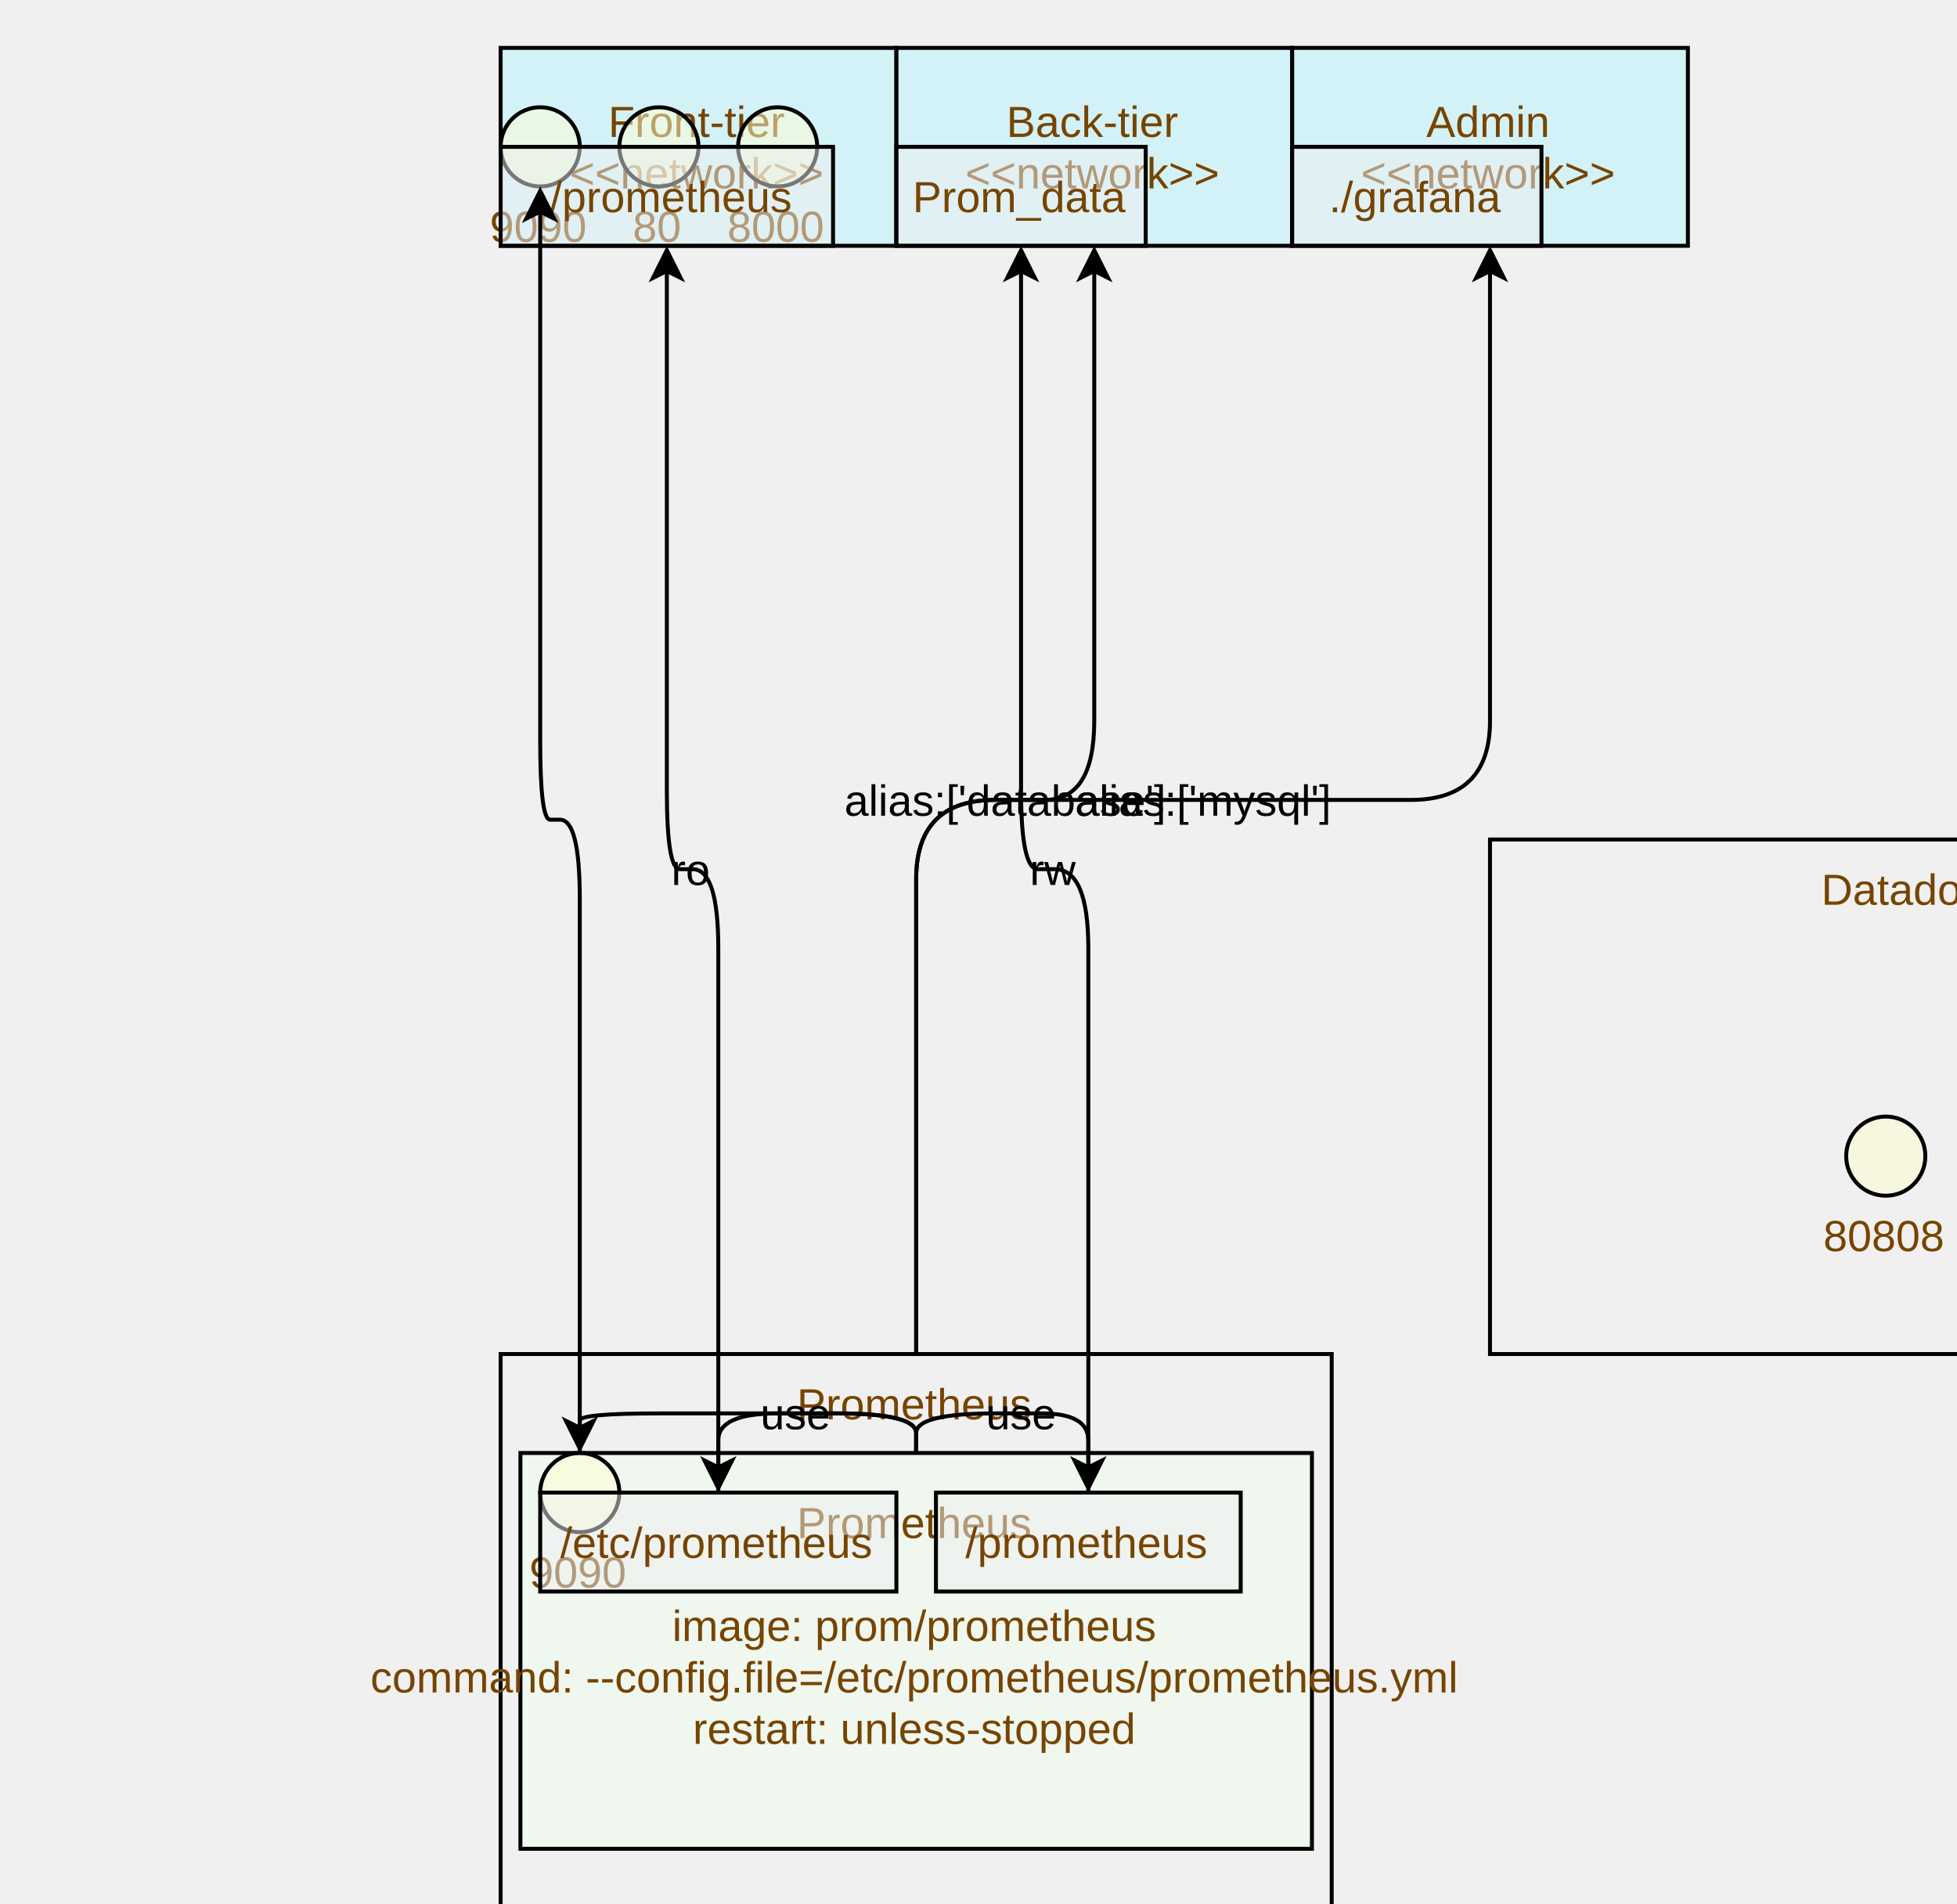
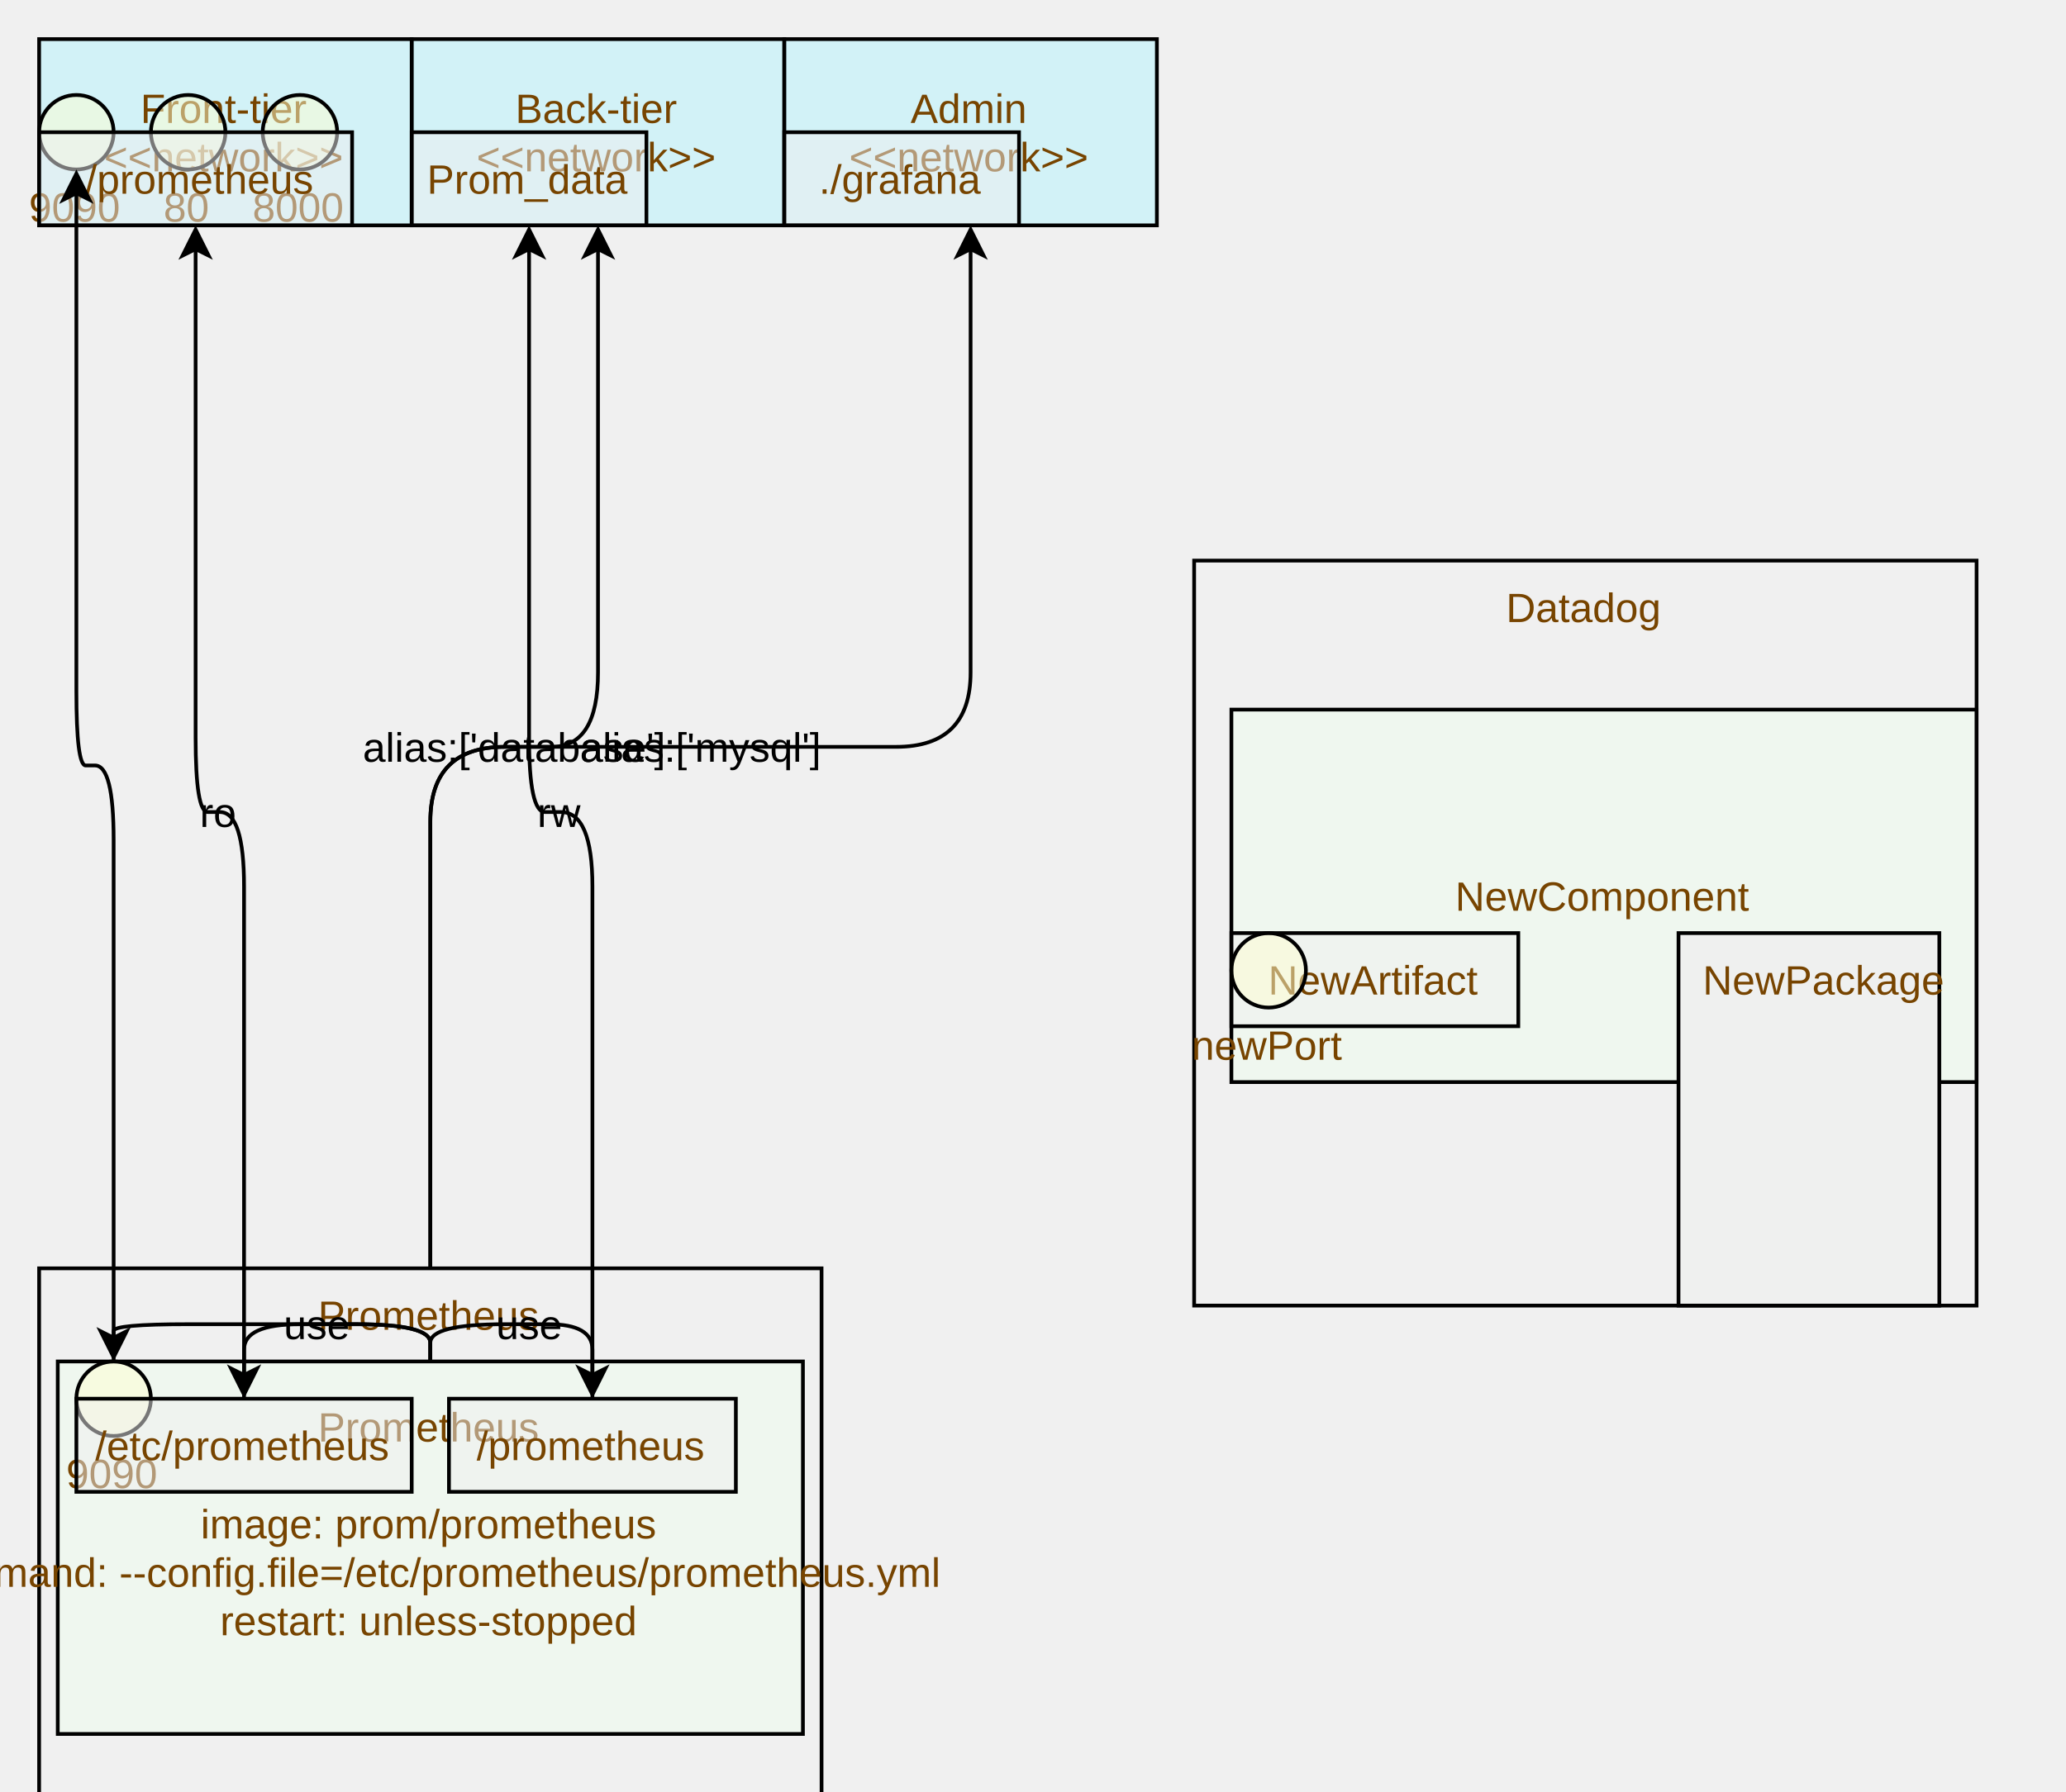
- <svg xmlns="http://www.w3.org/2000/svg" style="left: 0px; top: 0px; width: 100%; height: 100%; display: block; min-width: 587px; min-height: 493px;">
+ <svg xmlns="http://www.w3.org/2000/svg" style="left: 0px; top: 0px; width: 100%; height: 100%; display: block; min-width: 554px; min-height: 491px;">
  <g>
    <g />
    <g>
      <g transform="translate(0.5,0.5)" style="visibility: visible;">
-         <rect x="126" y="11.6" width="100" height="50" fill="#b5f5ff7f" stroke="#000000" pointer-events="all" />
-       </g>
-       <g style="">
-         <g fill="#774400" font-family="Arial,Helvetica" direction="" text-anchor="middle" font-size="11px">
-           <rect fill="none" stroke="none" x="142" y="25" width="67" height="25" stroke-width="1" transform="translate(0.5, 0.5)" />
-           <text x="176" y="34.6">Front-tier</text>
-           <text x="176" y="47.6">&lt;&lt;network&gt;&gt;</text>
-         </g>
-       </g>
-       <g transform="translate(0.5,0.5)" style="visibility: visible;">
-         <rect x="226" y="11.6" width="100" height="50" fill="#b5f5ff7f" stroke="#000000" pointer-events="all" />
-       </g>
-       <g style="">
-         <g fill="#774400" font-family="Arial,Helvetica" direction="" text-anchor="middle" font-size="11px">
-           <rect fill="none" stroke="none" x="242" y="25" width="67" height="25" stroke-width="1" transform="translate(0.5, 0.5)" />
-           <text x="276" y="34.6">Back-tier</text>
-           <text x="276" y="47.6">&lt;&lt;network&gt;&gt;</text>
-         </g>
-       </g>
-       <g transform="translate(0.5,0.5)" style="visibility: visible; cursor: move;">
-         <rect x="326" y="11.6" width="100" height="50" fill="#b5f5ff7f" stroke="#000000" pointer-events="all" />
-       </g>
-       <g style="cursor: move;">
-         <g fill="#774400" font-family="Arial,Helvetica" direction="" text-anchor="middle" font-size="11px">
-           <rect fill="none" stroke="none" x="342" y="25" width="67" height="25" stroke-width="1" transform="translate(0.5, 0.5)" />
-           <text x="376" y="34.6">Admin</text>
-           <text x="376" y="47.6">&lt;&lt;network&gt;&gt;</text>
-         </g>
-       </g>
-       <g transform="translate(0.5,0.5)" style="visibility: visible;">
-         <rect x="126" y="341.6" width="210" height="150" fill="#f1f1f17f" stroke="#000000" pointer-events="all" />
-       </g>
-       <g style="">
-         <g fill="#774400" font-family="Arial,Helvetica" direction="" text-anchor="middle" font-size="11px">
-           <rect fill="none" stroke="none" x="200" y="349" width="62" height="12" stroke-width="1" transform="translate(0.5, 0.5)" />
-           <text x="231" y="358.6">Prometheus</text>
-         </g>
-       </g>
-       <g transform="translate(0.5,0.5)" style="visibility: visible;">
-         <rect x="131" y="366.6" width="200" height="100" fill="#f0fff07f" stroke="#000000" pointer-events="all" />
-       </g>
-       <g style="">
-         <g fill="#774400" font-family="Arial,Helvetica" direction="" text-anchor="middle" font-size="11px">
-           <rect fill="none" stroke="none" x="92" y="379" width="277" height="64" stroke-width="1" transform="translate(0.5, 0.5)" />
-           <text x="231" y="388.6">Prometheus</text>
-           <text x="231" y="414.6">image: prom/prometheus</text>
-           <text x="231" y="427.6">command: --config.file=/etc/prometheus/prometheus.yml</text>
-           <text x="231" y="440.6">restart: unless-stopped</text>
-         </g>
-       </g>
-       <g transform="translate(0.5,0.5)" style="visibility: visible;">
-         <ellipse cx="146" cy="376.6" rx="10" ry="10" fill="#ffffd27f" stroke="#000000" pointer-events="all" />
-       </g>
-       <g style="">
-         <g fill="#774400" font-family="Arial,Helvetica" direction="" text-anchor="middle" font-size="11px">
-           <rect fill="none" stroke="none" x="132" y="391" width="27" height="12" stroke-width="1" transform="translate(0.5, 0.5)" />
-           <text x="146" y="401.1">9090</text>
-         </g>
-       </g>
-       <g transform="translate(0.5,0.5)" style="visibility: visible;">
-         <rect x="136" y="376.6" width="90" height="25" fill="#f0f0f07f" stroke="#000000" pointer-events="all" />
-       </g>
-       <g style="">
-         <g fill="#774400" font-family="Arial,Helvetica" direction="" text-anchor="middle" font-size="11px">
-           <rect fill="none" stroke="none" x="139" y="384" width="82" height="12" stroke-width="1" transform="translate(0.5, 0.5)" />
-           <text x="181" y="393.6">/etc/prometheus</text>
-         </g>
-       </g>
-       <g transform="translate(0.5,0.5)" style="visibility: visible;">
-         <rect x="236" y="376.6" width="77" height="25" fill="#f0f0f07f" stroke="#000000" pointer-events="all" />
-       </g>
-       <g style="">
-         <g fill="#774400" font-family="Arial,Helvetica" direction="" text-anchor="middle" font-size="11px">
-           <rect fill="none" stroke="none" x="242" y="384" width="65" height="12" stroke-width="1" transform="translate(0.5, 0.5)" />
-           <text x="274.5" y="393.6">/prometheus</text>
-         </g>
-       </g>
-       <g transform="translate(0.5,0.5)" style="visibility: visible;">
-         <path d="M 231 366.6 L 231 361.6 Q 231 356.6 211 356.6 L 166 356.6 Q 146 356.6 146 358.42 L 146 360.23" fill="none" stroke="white" stroke-miterlimit="10" pointer-events="stroke" visibility="hidden" stroke-width="9" />
-         <path d="M 231 366.6 L 231 361.6 Q 231 356.6 211 356.6 L 166 356.6 Q 146 356.6 146 358.42 L 146 360.23" fill="none" stroke="#000000" stroke-miterlimit="10" pointer-events="stroke" />
-         <path d="M 146 365.48 L 142.5 358.48 L 146 360.23 L 149.5 358.48 Z" fill="#000000" stroke="#000000" stroke-miterlimit="10" pointer-events="all" />
-       </g>
-       <g transform="translate(0.5,0.5)" style="visibility: visible;">
-         <path d="M 231 366.6 L 231 361.6 Q 231 356.6 211 356.6 L 196 356.6 Q 181 356.6 181 363.42 L 181 370.23" fill="none" stroke="white" stroke-miterlimit="10" pointer-events="stroke" visibility="hidden" stroke-width="9" />
-         <path d="M 231 366.6 L 231 361.6 Q 231 356.6 211 356.6 L 196 356.6 Q 181 356.6 181 363.42 L 181 370.23" fill="none" stroke="#000000" stroke-miterlimit="10" pointer-events="stroke" />
-         <path d="M 181 375.48 L 177.5 368.48 L 181 370.23 L 184.5 368.48 Z" fill="#000000" stroke="#000000" stroke-miterlimit="10" pointer-events="all" />
-       </g>
-       <g style="">
-         <g fill="#000000" font-family="Arial,Helvetica" direction="" text-anchor="middle" font-size="11px">
-           <rect fill="none" stroke="none" x="191" y="351" width="21" height="12" stroke-width="1" transform="translate(0.5, 0.5)" />
-           <text x="201" y="361.1">use</text>
-         </g>
-       </g>
-       <g transform="translate(0.5,0.5)" style="visibility: visible;">
-         <path d="M 231 366.6 L 231 361.6 Q 231 356.6 251 356.6 L 262.75 356.6 Q 274.5 356.6 274.5 363.42 L 274.5 370.23" fill="none" stroke="white" stroke-miterlimit="10" pointer-events="stroke" visibility="hidden" stroke-width="9" />
-         <path d="M 231 366.6 L 231 361.6 Q 231 356.6 251 356.6 L 262.75 356.6 Q 274.5 356.6 274.5 363.42 L 274.5 370.23" fill="none" stroke="#000000" stroke-miterlimit="10" pointer-events="stroke" />
-         <path d="M 274.5 375.48 L 271 368.48 L 274.5 370.23 L 278 368.48 Z" fill="#000000" stroke="#000000" stroke-miterlimit="10" pointer-events="all" />
-       </g>
-       <g style="">
-         <g fill="#000000" font-family="Arial,Helvetica" direction="" text-anchor="middle" font-size="11px">
-           <rect fill="none" stroke="none" x="248" y="351" width="21" height="12" stroke-width="1" transform="translate(0.5, 0.5)" />
-           <text x="258" y="361.1">use</text>
-         </g>
-       </g>
-       <g transform="translate(0.5,0.5)" style="visibility: visible; cursor: move;">
-         <rect x="376" y="211.6" width="210" height="130" fill="#f1f1f17f" stroke="#000000" pointer-events="all" />
-       </g>
-       <g style="cursor: move;">
-         <g fill="#774400" font-family="Arial,Helvetica" direction="" text-anchor="middle" font-size="11px">
-           <rect fill="none" stroke="none" x="459" y="219" width="44" height="12" stroke-width="1" transform="translate(0.5, 0.5)" />
-           <text x="481" y="228.6">Datadog</text>
-         </g>
-       </g>
-       <g transform="translate(0.5,0.5)" style="visibility: visible; cursor: move;">
-         <ellipse cx="476" cy="291.6" rx="10" ry="10" fill="#ffffd27f" stroke="#000000" pointer-events="all" />
-       </g>
-       <g style="cursor: move;">
-         <g fill="#774400" font-family="Arial,Helvetica" direction="" text-anchor="middle" font-size="11px">
-           <rect fill="none" stroke="none" x="459" y="306" width="33" height="12" stroke-width="1" transform="translate(0.5, 0.5)" />
-           <text x="476" y="316.1">80808</text>
-         </g>
-       </g>
-       <g transform="translate(0.5,0.5)" style="visibility: visible;">
-         <ellipse cx="136" cy="36.6" rx="10" ry="10" fill="#ffffd27f" stroke="#000000" pointer-events="all" />
-       </g>
-       <g style="">
-         <g fill="#774400" font-family="Arial,Helvetica" direction="" text-anchor="middle" font-size="11px">
-           <rect fill="none" stroke="none" x="122" y="51" width="27" height="12" stroke-width="1" transform="translate(0.5, 0.5)" />
-           <text x="136" y="61.1">9090</text>
-         </g>
-       </g>
-       <g transform="translate(0.5,0.5)" style="visibility: visible;">
-         <ellipse cx="166" cy="36.6" rx="10" ry="10" fill="#ffffd27f" stroke="#000000" pointer-events="all" />
-       </g>
-       <g style="">
-         <g fill="#774400" font-family="Arial,Helvetica" direction="" text-anchor="middle" font-size="11px">
-           <rect fill="none" stroke="none" x="158" y="51" width="15" height="12" stroke-width="1" transform="translate(0.5, 0.5)" />
-           <text x="166" y="61.1">80</text>
-         </g>
-       </g>
-       <g transform="translate(0.5,0.5)" style="visibility: visible;">
-         <ellipse cx="196" cy="36.6" rx="10" ry="10" fill="#ffffd27f" stroke="#000000" pointer-events="all" />
-       </g>
-       <g style="">
-         <g fill="#774400" font-family="Arial,Helvetica" direction="" text-anchor="middle" font-size="11px">
-           <rect fill="none" stroke="none" x="182" y="51" width="27" height="12" stroke-width="1" transform="translate(0.5, 0.5)" />
-           <text x="196" y="61.1">8000</text>
-         </g>
-       </g>
-       <g transform="translate(0.5,0.5)" style="visibility: visible;">
-         <rect x="126" y="36.6" width="84" height="25" fill="#f0f0f07f" stroke="#000000" pointer-events="all" />
-       </g>
-       <g style="">
-         <g fill="#774400" font-family="Arial,Helvetica" direction="" text-anchor="middle" font-size="11px">
-           <rect fill="none" stroke="none" x="134" y="44" width="67" height="12" stroke-width="1" transform="translate(0.5, 0.5)" />
-           <text x="168" y="53.6">./prometheus</text>
-         </g>
-       </g>
-       <g transform="translate(0.5,0.5)" style="visibility: visible;">
-         <rect x="226" y="36.6" width="63" height="25" fill="#f0f0f07f" stroke="#000000" pointer-events="all" />
-       </g>
-       <g style="">
-         <g fill="#774400" font-family="Arial,Helvetica" direction="" text-anchor="middle" font-size="11px">
-           <rect fill="none" stroke="none" x="229" y="44" width="57" height="12" stroke-width="1" transform="translate(0.5, 0.5)" />
-           <text x="257.5" y="53.6">Prom_data</text>
-         </g>
-       </g>
-       <g transform="translate(0.5,0.5)" style="visibility: visible;">
-         <rect x="326" y="36.6" width="63" height="25" fill="#f0f0f07f" stroke="#000000" pointer-events="all" />
-       </g>
-       <g style="">
-         <g fill="#774400" font-family="Arial,Helvetica" direction="" text-anchor="middle" font-size="11px">
-           <rect fill="none" stroke="none" x="334" y="44" width="46" height="12" stroke-width="1" transform="translate(0.5, 0.5)" />
-           <text x="357.5" y="53.6">./grafana</text>
-         </g>
-       </g>
-       <g transform="translate(0.5,0.5)" style="visibility: visible;">
-         <path d="M 146 366.6 L 146 226.6 Q 146 206.6 141 206.6 L 138.5 206.6 Q 136 206.6 136 186.6 L 136 52.97" fill="none" stroke="white" stroke-miterlimit="10" pointer-events="stroke" visibility="hidden" stroke-width="9" />
-         <path d="M 146 366.6 L 146 226.6 Q 146 206.6 141 206.6 L 138.5 206.6 Q 136 206.6 136 186.6 L 136 52.97" fill="none" stroke="#000000" stroke-miterlimit="10" pointer-events="stroke" />
-         <path d="M 136 47.72 L 139.5 54.72 L 136 52.97 L 132.5 54.72 Z" fill="#000000" stroke="#000000" stroke-miterlimit="10" pointer-events="all" />
-       </g>
-       <g transform="translate(0.5,0.5)" style="visibility: visible;">
-         <path d="M 181 376.6 L 181 239.1 Q 181 219.1 174.5 219.1 L 171.25 219.1 Q 168 219.1 168 199.1 L 168 67.97" fill="none" stroke="white" stroke-miterlimit="10" pointer-events="stroke" visibility="hidden" stroke-width="9" />
-         <path d="M 181 376.6 L 181 239.1 Q 181 219.1 174.5 219.1 L 171.25 219.1 Q 168 219.1 168 199.1 L 168 67.97" fill="none" stroke="#000000" stroke-miterlimit="10" pointer-events="stroke" />
-         <path d="M 168 62.72 L 171.5 69.72 L 168 67.97 L 164.5 69.72 Z" fill="#000000" stroke="#000000" stroke-miterlimit="10" pointer-events="all" />
-       </g>
-       <g style="">
-         <g fill="#000000" font-family="Arial,Helvetica" direction="" text-anchor="middle" font-size="11px">
-           <rect fill="none" stroke="none" x="168" y="214" width="13" height="12" stroke-width="1" transform="translate(0.5, 0.5)" />
-           <text x="174.5" y="223.6">ro</text>
-         </g>
-       </g>
-       <g transform="translate(0.5,0.5)" style="visibility: visible;">
-         <path d="M 274.5 376.6 L 274.5 239.1 Q 274.5 219.1 266 219.1 L 261.75 219.1 Q 257.5 219.1 257.5 199.1 L 257.5 67.97" fill="none" stroke="white" stroke-miterlimit="10" pointer-events="stroke" visibility="hidden" stroke-width="9" />
-         <path d="M 274.5 376.6 L 274.5 239.1 Q 274.5 219.1 266 219.1 L 261.75 219.1 Q 257.5 219.1 257.5 199.1 L 257.5 67.97" fill="none" stroke="#000000" stroke-miterlimit="10" pointer-events="stroke" />
-         <path d="M 257.5 62.72 L 261 69.72 L 257.5 67.97 L 254 69.72 Z" fill="#000000" stroke="#000000" stroke-miterlimit="10" pointer-events="all" />
-       </g>
-       <g style="">
-         <g fill="#000000" font-family="Arial,Helvetica" direction="" text-anchor="middle" font-size="11px">
-           <rect fill="none" stroke="none" x="259" y="214" width="15" height="12" stroke-width="1" transform="translate(0.5, 0.5)" />
-           <text x="266" y="223.6">rw</text>
-         </g>
-       </g>
-       <g transform="translate(0.5,0.5)" style="visibility: visible;">
-         <path d="M 231 341.6 L 231 221.6 Q 231 201.6 251 201.6 L 263.5 201.6 Q 276 201.6 276 181.6 L 276 67.97" fill="none" stroke="white" stroke-miterlimit="10" pointer-events="stroke" visibility="hidden" stroke-width="9" />
-         <path d="M 231 341.6 L 231 221.6 Q 231 201.6 251 201.6 L 263.5 201.6 Q 276 201.6 276 181.6 L 276 67.97" fill="none" stroke="#000000" stroke-miterlimit="10" pointer-events="stroke" />
-         <path d="M 276 62.72 L 279.5 69.72 L 276 67.97 L 272.5 69.72 Z" fill="#000000" stroke="#000000" stroke-miterlimit="10" pointer-events="all" />
-       </g>
-       <g style="">
-         <g fill="#000000" font-family="Arial,Helvetica" direction="" text-anchor="middle" font-size="11px">
-           <rect fill="none" stroke="none" x="212" y="196" width="84" height="12" stroke-width="1" transform="translate(0.5, 0.5)" />
-           <text x="254" y="206.1">alias:['database']</text>
-         </g>
-       </g>
-       <g transform="translate(0.5,0.5)" style="visibility: visible;">
-         <path d="M 231 341.6 L 231 221.6 Q 231 201.6 251 201.6 L 356 201.6 Q 376 201.6 376 181.6 L 376 67.97" fill="none" stroke="white" stroke-miterlimit="10" pointer-events="stroke" visibility="hidden" stroke-width="9" />
-         <path d="M 231 341.6 L 231 221.6 Q 231 201.6 251 201.6 L 356 201.6 Q 376 201.6 376 181.6 L 376 67.97" fill="none" stroke="#000000" stroke-miterlimit="10" pointer-events="stroke" />
-         <path d="M 376 62.72 L 379.5 69.72 L 376 67.97 L 372.5 69.72 Z" fill="#000000" stroke="#000000" stroke-miterlimit="10" pointer-events="all" />
-       </g>
-       <g style="">
-         <g fill="#000000" font-family="Arial,Helvetica" direction="" text-anchor="middle" font-size="11px">
-           <rect fill="none" stroke="none" x="270" y="196" width="67" height="12" stroke-width="1" transform="translate(0.5, 0.5)" />
-           <text x="304" y="206.1">alias:['mysql']</text>
+         <rect x="10" y="10" width="100" height="50" fill="#b5f5ff7f" stroke="#000000" pointer-events="all" />
+       </g>
+       <g style="">
+         <g fill="#774400" font-family="Arial,Helvetica" direction="" text-anchor="middle" font-size="11px">
+           <rect fill="none" stroke="none" x="26" y="23" width="67" height="26" stroke-width="1" transform="translate(0.5, 0.5)" />
+           <text x="60" y="33">Front-tier</text>
+           <text x="60" y="46">&lt;&lt;network&gt;&gt;</text>
+         </g>
+       </g>
+       <g transform="translate(0.5,0.5)" style="visibility: visible;">
+         <rect x="110" y="10" width="100" height="50" fill="#b5f5ff7f" stroke="#000000" pointer-events="all" />
+       </g>
+       <g style="">
+         <g fill="#774400" font-family="Arial,Helvetica" direction="" text-anchor="middle" font-size="11px">
+           <rect fill="none" stroke="none" x="126" y="23" width="67" height="26" stroke-width="1" transform="translate(0.5, 0.5)" />
+           <text x="160" y="33">Back-tier</text>
+           <text x="160" y="46">&lt;&lt;network&gt;&gt;</text>
+         </g>
+       </g>
+       <g transform="translate(0.5,0.5)" style="visibility: visible;">
+         <rect x="210" y="10" width="100" height="50" fill="#b5f5ff7f" stroke="#000000" pointer-events="all" />
+       </g>
+       <g style="">
+         <g fill="#774400" font-family="Arial,Helvetica" direction="" text-anchor="middle" font-size="11px">
+           <rect fill="none" stroke="none" x="226" y="23" width="67" height="26" stroke-width="1" transform="translate(0.5, 0.5)" />
+           <text x="260" y="33">Admin</text>
+           <text x="260" y="46">&lt;&lt;network&gt;&gt;</text>
+         </g>
+       </g>
+       <g transform="translate(0.5,0.5)" style="visibility: visible;">
+         <rect x="10" y="340" width="210" height="150" fill="#f1f1f17f" stroke="#000000" pointer-events="all" />
+       </g>
+       <g style="">
+         <g fill="#774400" font-family="Arial,Helvetica" direction="" text-anchor="middle" font-size="11px">
+           <rect fill="none" stroke="none" x="84" y="347" width="62" height="12" stroke-width="1" transform="translate(0.5, 0.5)" />
+           <text x="115" y="357">Prometheus</text>
+         </g>
+       </g>
+       <g transform="translate(0.5,0.5)" style="visibility: visible;">
+         <rect x="15" y="365" width="200" height="100" fill="#f0fff07f" stroke="#000000" pointer-events="all" />
+       </g>
+       <g style="">
+         <g fill="#774400" font-family="Arial,Helvetica" direction="" text-anchor="middle" font-size="11px">
+           <rect fill="none" stroke="none" x="-24" y="377" width="277" height="64" stroke-width="1" transform="translate(0.5, 0.5)" />
+           <text x="115" y="387">Prometheus</text>
+           <text x="115" y="413">image: prom/prometheus</text>
+           <text x="115" y="426">command: --config.file=/etc/prometheus/prometheus.yml</text>
+           <text x="115" y="439">restart: unless-stopped</text>
+         </g>
+       </g>
+       <g transform="translate(0.5,0.5)" style="visibility: visible;">
+         <ellipse cx="30" cy="375" rx="10" ry="10" fill="#ffffd27f" stroke="#000000" pointer-events="all" />
+       </g>
+       <g style="">
+         <g fill="#774400" font-family="Arial,Helvetica" direction="" text-anchor="middle" font-size="11px">
+           <rect fill="none" stroke="none" x="16" y="389" width="27" height="12" stroke-width="1" transform="translate(0.5, 0.5)" />
+           <text x="30" y="399.5">9090</text>
+         </g>
+       </g>
+       <g transform="translate(0.5,0.5)" style="visibility: visible;">
+         <rect x="20" y="375" width="90" height="25" fill="#f0f0f07f" stroke="#000000" pointer-events="all" />
+       </g>
+       <g style="">
+         <g fill="#774400" font-family="Arial,Helvetica" direction="" text-anchor="middle" font-size="11px">
+           <rect fill="none" stroke="none" x="23" y="382" width="82" height="12" stroke-width="1" transform="translate(0.5, 0.5)" />
+           <text x="65" y="392">/etc/prometheus</text>
+         </g>
+       </g>
+       <g transform="translate(0.5,0.5)" style="visibility: visible;">
+         <rect x="120" y="375" width="77" height="25" fill="#f0f0f07f" stroke="#000000" pointer-events="all" />
+       </g>
+       <g style="">
+         <g fill="#774400" font-family="Arial,Helvetica" direction="" text-anchor="middle" font-size="11px">
+           <rect fill="none" stroke="none" x="126" y="382" width="65" height="12" stroke-width="1" transform="translate(0.5, 0.5)" />
+           <text x="158.5" y="392">/prometheus</text>
+         </g>
+       </g>
+       <g transform="translate(0.5,0.5)" style="visibility: visible;">
+         <path d="M 115 365 L 115 360 Q 115 355 95 355 L 50 355 Q 30 355 30 356.82 L 30 358.63" fill="none" stroke="white" stroke-miterlimit="10" pointer-events="stroke" visibility="hidden" stroke-width="9" />
+         <path d="M 115 365 L 115 360 Q 115 355 95 355 L 50 355 Q 30 355 30 356.82 L 30 358.63" fill="none" stroke="#000000" stroke-miterlimit="10" pointer-events="stroke" />
+         <path d="M 30 363.88 L 26.5 356.88 L 30 358.63 L 33.5 356.88 Z" fill="#000000" stroke="#000000" stroke-miterlimit="10" pointer-events="all" />
+       </g>
+       <g transform="translate(0.5,0.5)" style="visibility: visible;">
+         <path d="M 115 365 L 115 360 Q 115 355 95 355 L 80 355 Q 65 355 65 361.82 L 65 368.63" fill="none" stroke="white" stroke-miterlimit="10" pointer-events="stroke" visibility="hidden" stroke-width="9" />
+         <path d="M 115 365 L 115 360 Q 115 355 95 355 L 80 355 Q 65 355 65 361.82 L 65 368.63" fill="none" stroke="#000000" stroke-miterlimit="10" pointer-events="stroke" />
+         <path d="M 65 373.88 L 61.5 366.88 L 65 368.63 L 68.5 366.88 Z" fill="#000000" stroke="#000000" stroke-miterlimit="10" pointer-events="all" />
+       </g>
+       <g style="">
+         <g fill="#000000" font-family="Arial,Helvetica" direction="" text-anchor="middle" font-size="11px">
+           <rect fill="none" stroke="none" x="75" y="349" width="21" height="12" stroke-width="1" transform="translate(0.5, 0.5)" />
+           <text x="85" y="359.5">use</text>
+         </g>
+       </g>
+       <g transform="translate(0.5,0.5)" style="visibility: visible;">
+         <path d="M 115 365 L 115 360 Q 115 355 135 355 L 146.75 355 Q 158.5 355 158.5 361.82 L 158.5 368.63" fill="none" stroke="white" stroke-miterlimit="10" pointer-events="stroke" visibility="hidden" stroke-width="9" />
+         <path d="M 115 365 L 115 360 Q 115 355 135 355 L 146.75 355 Q 158.5 355 158.5 361.82 L 158.5 368.63" fill="none" stroke="#000000" stroke-miterlimit="10" pointer-events="stroke" />
+         <path d="M 158.5 373.88 L 155 366.88 L 158.5 368.63 L 162 366.88 Z" fill="#000000" stroke="#000000" stroke-miterlimit="10" pointer-events="all" />
+       </g>
+       <g style="">
+         <g fill="#000000" font-family="Arial,Helvetica" direction="" text-anchor="middle" font-size="11px">
+           <rect fill="none" stroke="none" x="132" y="349" width="21" height="12" stroke-width="1" transform="translate(0.5, 0.5)" />
+           <text x="142" y="359.5">use</text>
+         </g>
+       </g>
+       <g transform="translate(0.5,0.5)" style="visibility: visible; cursor: move;">
+         <rect x="320" y="150" width="210" height="200" fill="#f1f1f17f" stroke="#000000" pointer-events="all" />
+       </g>
+       <g style="cursor: move;">
+         <g fill="#774400" font-family="Arial,Helvetica" direction="" text-anchor="middle" font-size="11px">
+           <rect fill="none" stroke="none" x="403" y="157" width="44" height="12" stroke-width="1" transform="translate(0.5, 0.5)" />
+           <text x="425" y="167">Datadog</text>
+         </g>
+       </g>
+       <g transform="translate(0.5,0.5)" style="visibility: visible; cursor: move;">
+         <rect x="330" y="190" width="200" height="100" fill="#f0fff07f" stroke="#000000" pointer-events="all" />
+       </g>
+       <g style="cursor: move;">
+         <g fill="#774400" font-family="Arial,Helvetica" direction="" text-anchor="middle" font-size="11px">
+           <rect fill="none" stroke="none" x="389" y="234" width="82" height="12" stroke-width="1" transform="translate(0.5, 0.5)" />
+           <text x="430" y="244.5">NewComponent</text>
+         </g>
+       </g>
+       <g transform="translate(0.5,0.5)" style="visibility: visible; cursor: move;">
+         <rect x="330" y="250" width="77" height="25" fill="#f0f0f07f" stroke="#000000" pointer-events="all" />
+       </g>
+       <g style="cursor: move;">
+         <g fill="#774400" font-family="Arial,Helvetica" direction="" text-anchor="middle" font-size="11px">
+           <rect fill="none" stroke="none" x="339" y="257" width="60" height="12" stroke-width="1" transform="translate(0.5, 0.5)" />
+           <text x="368.5" y="267">NewArtifact</text>
+         </g>
+       </g>
+       <g transform="translate(0.5,0.5)" style="visibility: visible; cursor: move;">
+         <rect x="450" y="250" width="70" height="100" fill="#eff0ef" stroke="#000000" pointer-events="all" />
+       </g>
+       <g style="cursor: move;">
+         <g fill="#774400" font-family="Arial,Helvetica" direction="" font-size="11px">
+           <rect fill="none" stroke="none" x="456" y="257" width="68" height="12" stroke-width="1" transform="translate(0.5, 0.5)" />
+           <text x="457" y="267">NewPackage</text>
+         </g>
+       </g>
+       <g transform="translate(0.5,0.5)" style="visibility: visible; cursor: move;">
+         <ellipse cx="340" cy="260" rx="10" ry="10" fill="#ffffd27f" stroke="#000000" pointer-events="all" />
+       </g>
+       <g style="cursor: move;">
+         <g fill="#774400" font-family="Arial,Helvetica" direction="" text-anchor="middle" font-size="11px">
+           <rect fill="none" stroke="none" x="318" y="274" width="44" height="12" stroke-width="1" transform="translate(0.5, 0.5)" />
+           <text x="340" y="284.5">newPort</text>
+         </g>
+       </g>
+       <g transform="translate(0.5,0.5)" style="visibility: visible;">
+         <ellipse cx="20" cy="35" rx="10" ry="10" fill="#ffffd27f" stroke="#000000" pointer-events="all" />
+       </g>
+       <g style="">
+         <g fill="#774400" font-family="Arial,Helvetica" direction="" text-anchor="middle" font-size="11px">
+           <rect fill="none" stroke="none" x="6" y="49" width="27" height="12" stroke-width="1" transform="translate(0.5, 0.5)" />
+           <text x="20" y="59.5">9090</text>
+         </g>
+       </g>
+       <g transform="translate(0.5,0.5)" style="visibility: visible;">
+         <ellipse cx="50" cy="35" rx="10" ry="10" fill="#ffffd27f" stroke="#000000" pointer-events="all" />
+       </g>
+       <g style="">
+         <g fill="#774400" font-family="Arial,Helvetica" direction="" text-anchor="middle" font-size="11px">
+           <rect fill="none" stroke="none" x="42" y="49" width="15" height="12" stroke-width="1" transform="translate(0.5, 0.5)" />
+           <text x="50" y="59.5">80</text>
+         </g>
+       </g>
+       <g transform="translate(0.5,0.5)" style="visibility: visible;">
+         <ellipse cx="80" cy="35" rx="10" ry="10" fill="#ffffd27f" stroke="#000000" pointer-events="all" />
+       </g>
+       <g style="">
+         <g fill="#774400" font-family="Arial,Helvetica" direction="" text-anchor="middle" font-size="11px">
+           <rect fill="none" stroke="none" x="66" y="49" width="27" height="12" stroke-width="1" transform="translate(0.5, 0.5)" />
+           <text x="80" y="59.5">8000</text>
+         </g>
+       </g>
+       <g transform="translate(0.5,0.5)" style="visibility: visible;">
+         <rect x="10" y="35" width="84" height="25" fill="#f0f0f07f" stroke="#000000" pointer-events="all" />
+       </g>
+       <g style="">
+         <g fill="#774400" font-family="Arial,Helvetica" direction="" text-anchor="middle" font-size="11px">
+           <rect fill="none" stroke="none" x="18" y="42" width="67" height="12" stroke-width="1" transform="translate(0.5, 0.5)" />
+           <text x="52" y="52">./prometheus</text>
+         </g>
+       </g>
+       <g transform="translate(0.5,0.5)" style="visibility: visible;">
+         <rect x="110" y="35" width="63" height="25" fill="#f0f0f07f" stroke="#000000" pointer-events="all" />
+       </g>
+       <g style="">
+         <g fill="#774400" font-family="Arial,Helvetica" direction="" text-anchor="middle" font-size="11px">
+           <rect fill="none" stroke="none" x="113" y="42" width="57" height="12" stroke-width="1" transform="translate(0.5, 0.5)" />
+           <text x="141.5" y="52">Prom_data</text>
+         </g>
+       </g>
+       <g transform="translate(0.5,0.5)" style="visibility: visible;">
+         <rect x="210" y="35" width="63" height="25" fill="#f0f0f07f" stroke="#000000" pointer-events="all" />
+       </g>
+       <g style="">
+         <g fill="#774400" font-family="Arial,Helvetica" direction="" text-anchor="middle" font-size="11px">
+           <rect fill="none" stroke="none" x="218" y="42" width="46" height="12" stroke-width="1" transform="translate(0.5, 0.5)" />
+           <text x="241.5" y="52">./grafana</text>
+         </g>
+       </g>
+       <g transform="translate(0.5,0.5)" style="visibility: visible;">
+         <path d="M 30 365 L 30 225 Q 30 205 25 205 L 22.5 205 Q 20 205 20 185 L 20 51.37" fill="none" stroke="white" stroke-miterlimit="10" pointer-events="stroke" visibility="hidden" stroke-width="9" />
+         <path d="M 30 365 L 30 225 Q 30 205 25 205 L 22.5 205 Q 20 205 20 185 L 20 51.37" fill="none" stroke="#000000" stroke-miterlimit="10" pointer-events="stroke" />
+         <path d="M 20 46.12 L 23.5 53.12 L 20 51.37 L 16.5 53.12 Z" fill="#000000" stroke="#000000" stroke-miterlimit="10" pointer-events="all" />
+       </g>
+       <g transform="translate(0.5,0.5)" style="visibility: visible;">
+         <path d="M 65 375 L 65 237.5 Q 65 217.5 58.5 217.5 L 55.25 217.5 Q 52 217.5 52 197.5 L 52 66.37" fill="none" stroke="white" stroke-miterlimit="10" pointer-events="stroke" visibility="hidden" stroke-width="9" />
+         <path d="M 65 375 L 65 237.5 Q 65 217.5 58.5 217.5 L 55.25 217.5 Q 52 217.5 52 197.5 L 52 66.37" fill="none" stroke="#000000" stroke-miterlimit="10" pointer-events="stroke" />
+         <path d="M 52 61.12 L 55.5 68.12 L 52 66.37 L 48.5 68.12 Z" fill="#000000" stroke="#000000" stroke-miterlimit="10" pointer-events="all" />
+       </g>
+       <g style="">
+         <g fill="#000000" font-family="Arial,Helvetica" direction="" text-anchor="middle" font-size="11px">
+           <rect fill="none" stroke="none" x="52" y="212" width="13" height="12" stroke-width="1" transform="translate(0.5, 0.5)" />
+           <text x="58.5" y="222">ro</text>
+         </g>
+       </g>
+       <g transform="translate(0.5,0.5)" style="visibility: visible;">
+         <path d="M 158.5 375 L 158.5 237.5 Q 158.5 217.5 150 217.5 L 145.75 217.5 Q 141.5 217.5 141.5 197.5 L 141.5 66.37" fill="none" stroke="white" stroke-miterlimit="10" pointer-events="stroke" visibility="hidden" stroke-width="9" />
+         <path d="M 158.5 375 L 158.5 237.5 Q 158.5 217.5 150 217.5 L 145.75 217.5 Q 141.5 217.5 141.5 197.5 L 141.5 66.37" fill="none" stroke="#000000" stroke-miterlimit="10" pointer-events="stroke" />
+         <path d="M 141.5 61.12 L 145 68.12 L 141.5 66.37 L 138 68.12 Z" fill="#000000" stroke="#000000" stroke-miterlimit="10" pointer-events="all" />
+       </g>
+       <g style="">
+         <g fill="#000000" font-family="Arial,Helvetica" direction="" text-anchor="middle" font-size="11px">
+           <rect fill="none" stroke="none" x="143" y="212" width="15" height="12" stroke-width="1" transform="translate(0.5, 0.5)" />
+           <text x="150" y="222">rw</text>
+         </g>
+       </g>
+       <g transform="translate(0.5,0.5)" style="visibility: visible;">
+         <path d="M 115 340 L 115 220 Q 115 200 135 200 L 147.5 200 Q 160 200 160 180 L 160 66.37" fill="none" stroke="white" stroke-miterlimit="10" pointer-events="stroke" visibility="hidden" stroke-width="9" />
+         <path d="M 115 340 L 115 220 Q 115 200 135 200 L 147.5 200 Q 160 200 160 180 L 160 66.37" fill="none" stroke="#000000" stroke-miterlimit="10" pointer-events="stroke" />
+         <path d="M 160 61.12 L 163.5 68.12 L 160 66.37 L 156.5 68.12 Z" fill="#000000" stroke="#000000" stroke-miterlimit="10" pointer-events="all" />
+       </g>
+       <g style="">
+         <g fill="#000000" font-family="Arial,Helvetica" direction="" text-anchor="middle" font-size="11px">
+           <rect fill="none" stroke="none" x="96" y="194" width="84" height="12" stroke-width="1" transform="translate(0.5, 0.5)" />
+           <text x="138" y="204.5">alias:['database']</text>
+         </g>
+       </g>
+       <g transform="translate(0.5,0.5)" style="visibility: visible; cursor: move;">
+         <path d="M 115 340 L 115 220 Q 115 200 135 200 L 240 200 Q 260 200 260 180 L 260 66.37" fill="none" stroke="white" stroke-miterlimit="10" pointer-events="stroke" visibility="hidden" stroke-width="9" />
+         <path d="M 115 340 L 115 220 Q 115 200 135 200 L 240 200 Q 260 200 260 180 L 260 66.37" fill="none" stroke="#000000" stroke-miterlimit="10" pointer-events="stroke" />
+         <path d="M 260 61.12 L 263.5 68.12 L 260 66.37 L 256.5 68.12 Z" fill="#000000" stroke="#000000" stroke-miterlimit="10" pointer-events="all" />
+       </g>
+       <g style="cursor: move;">
+         <g fill="#000000" font-family="Arial,Helvetica" direction="" text-anchor="middle" font-size="11px">
+           <rect fill="none" stroke="none" x="154" y="194" width="67" height="12" stroke-width="1" transform="translate(0.5, 0.5)" />
+           <text x="188" y="204.5">alias:['mysql']</text>
        </g>
      </g>
    </g>
    <g />
    <g />
  </g>
</svg>
